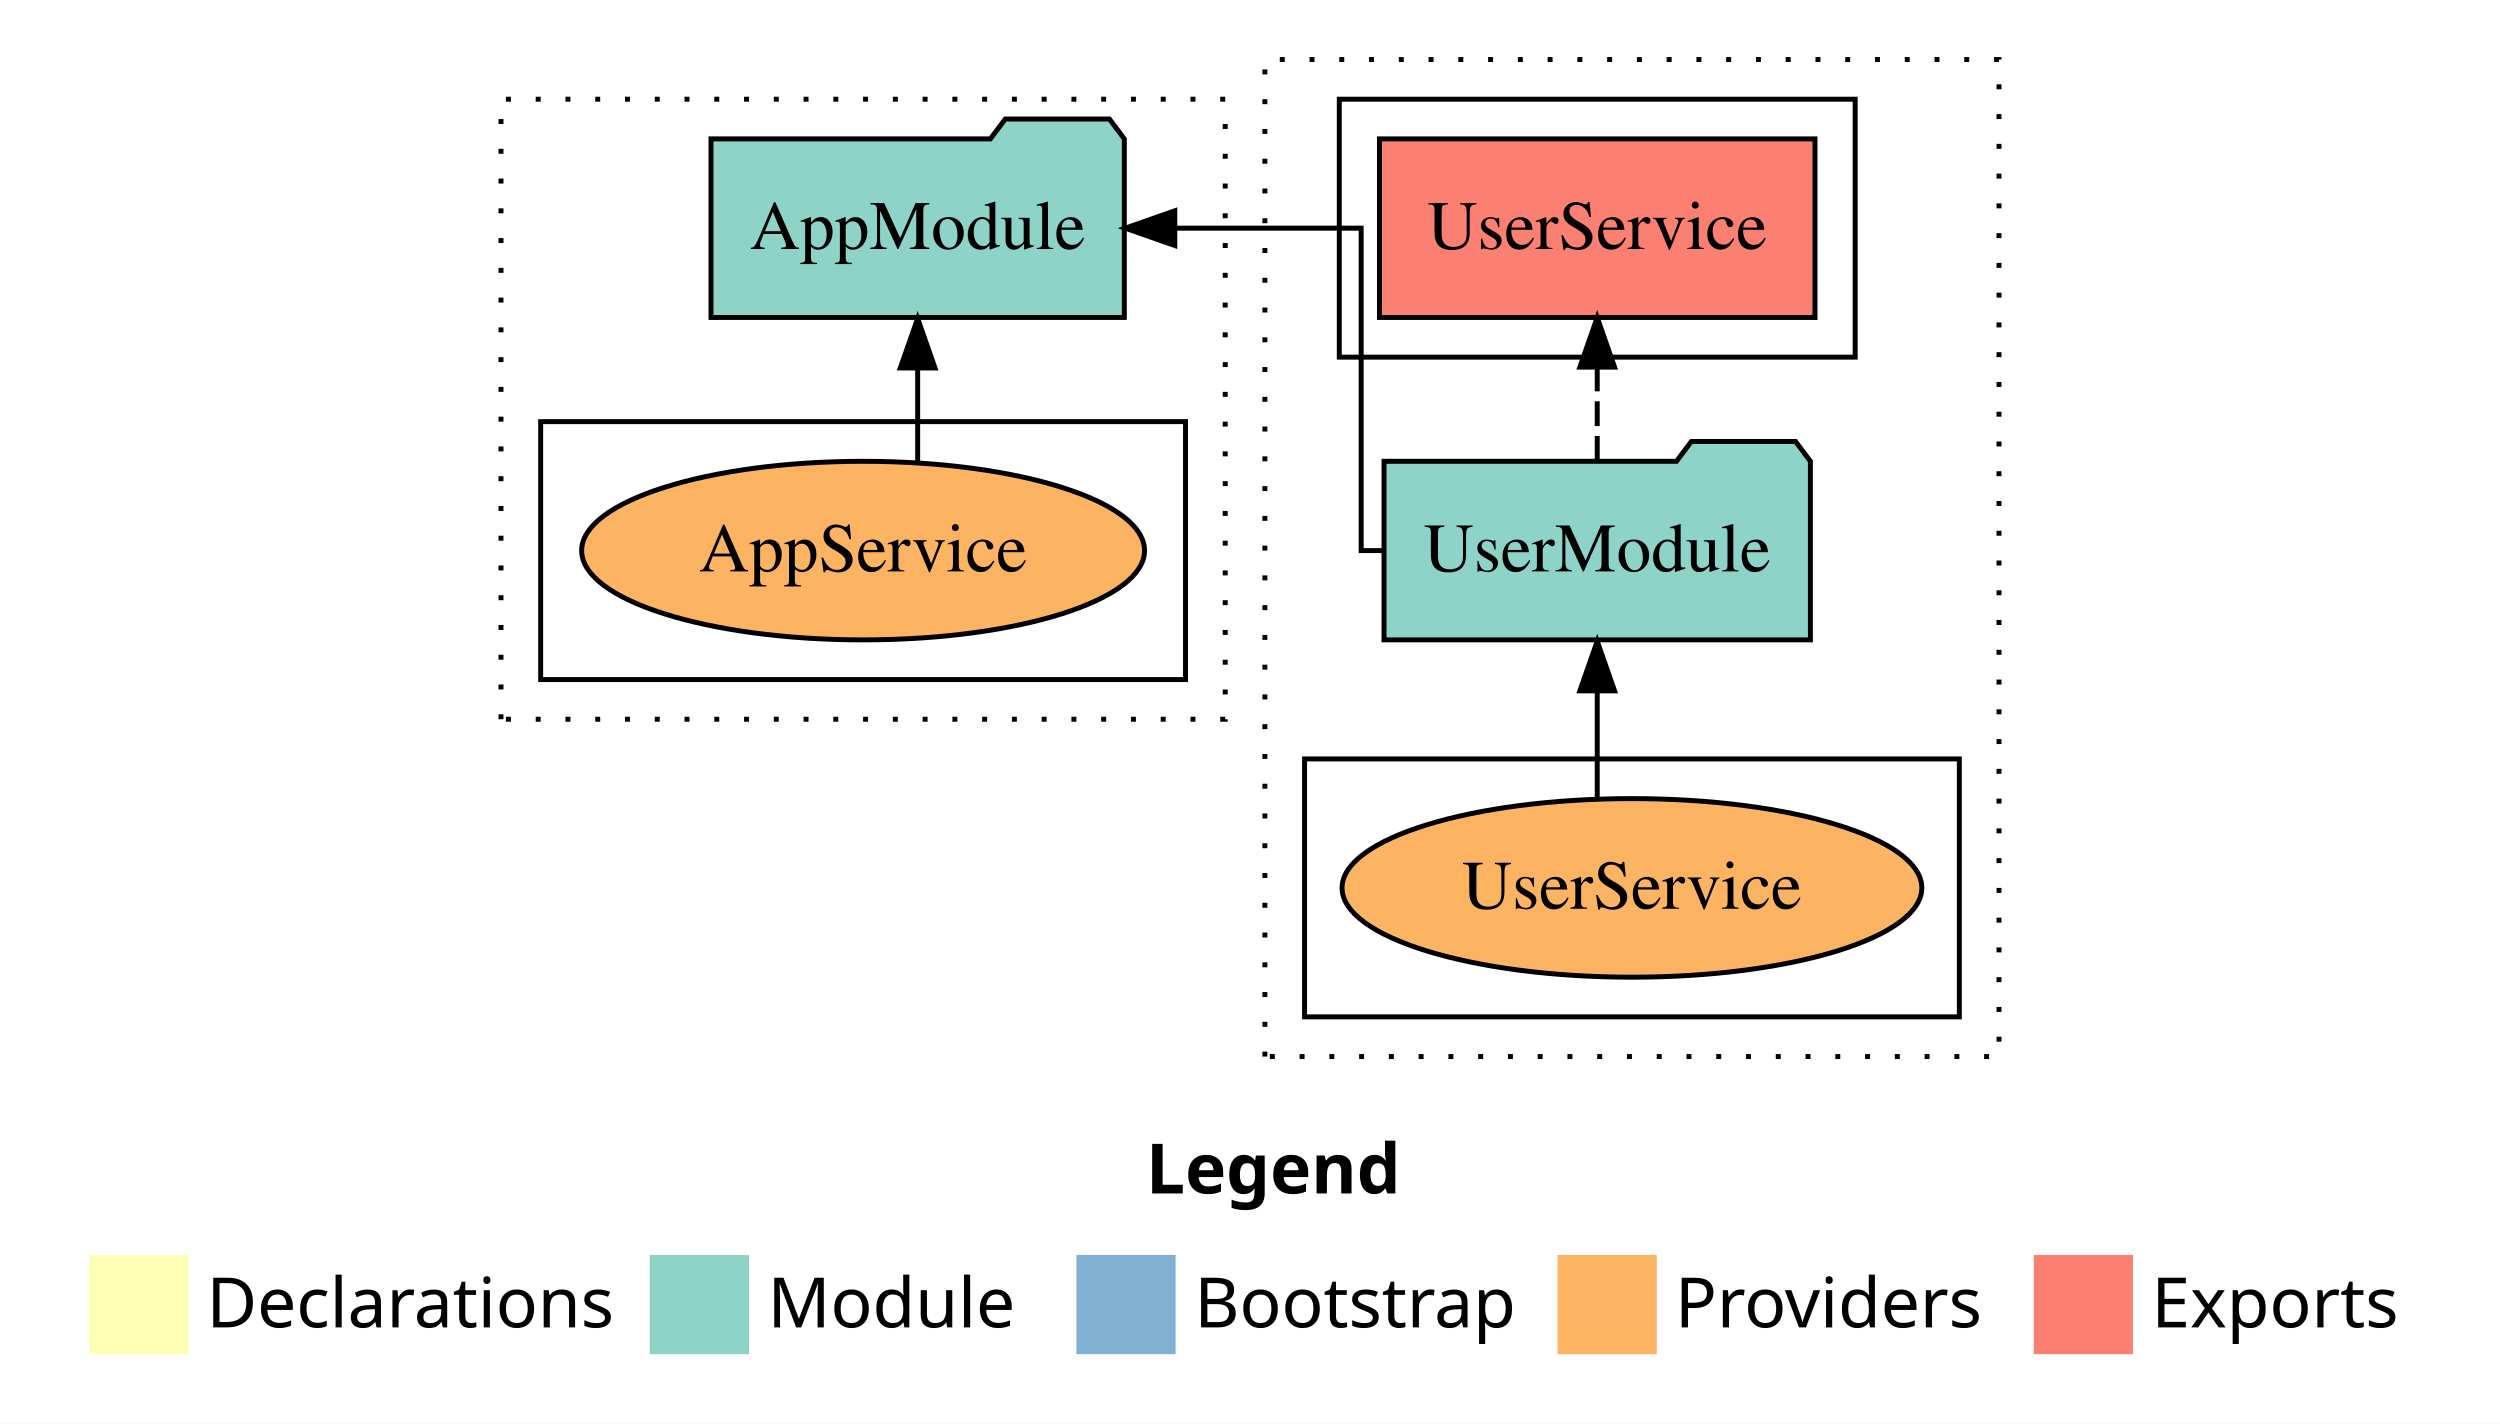
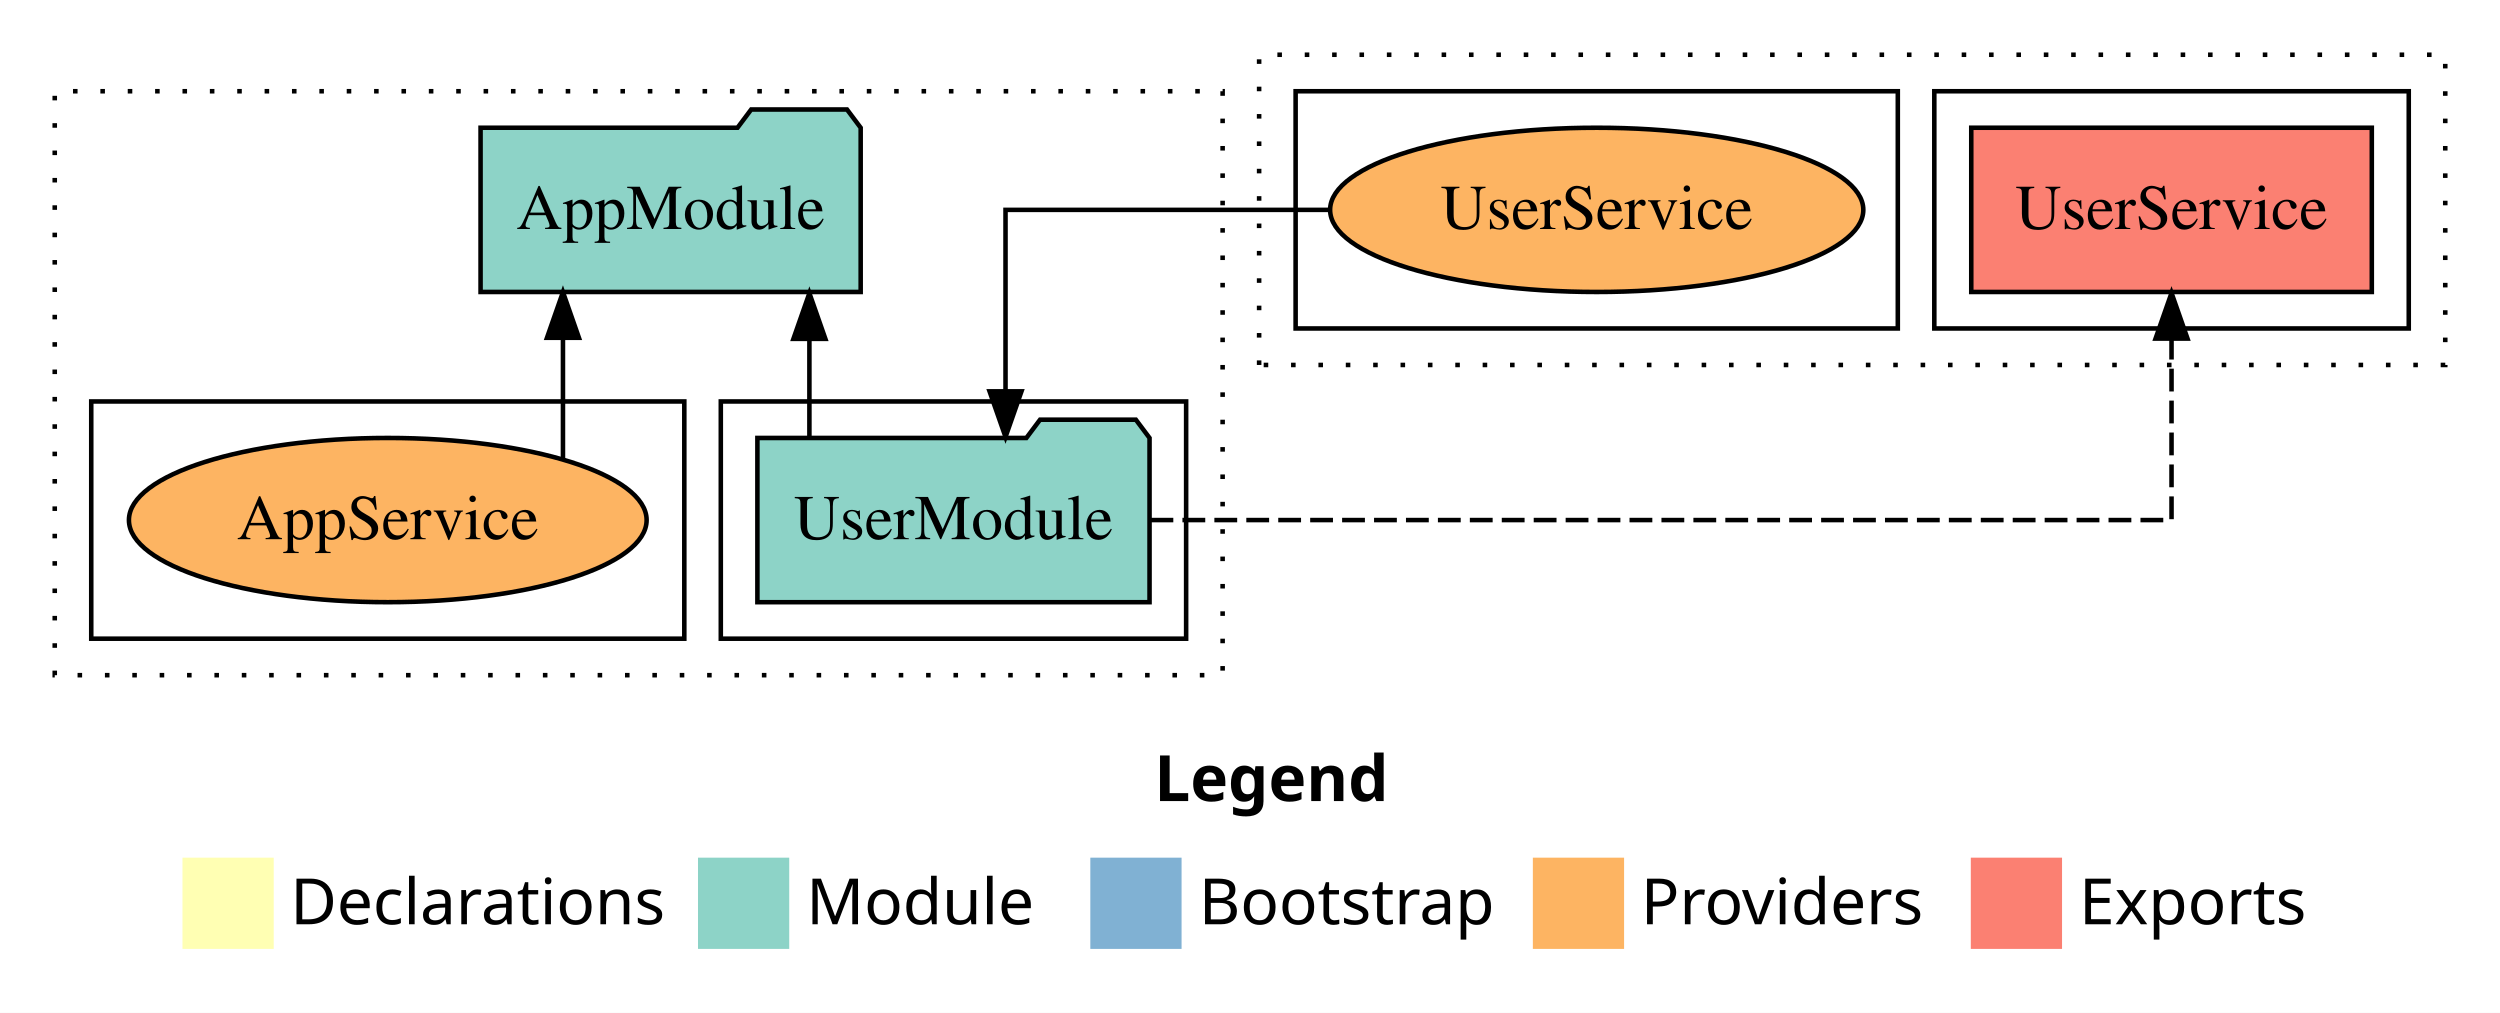
- <svg xmlns="http://www.w3.org/2000/svg" width="504pt" height="287pt" viewBox="0.00 0.00 504.00 287.00">
-   <g id="graph0" class="graph" transform="scale(1 1) rotate(0) translate(4 283)">
-     <polygon fill="white" stroke="transparent" points="-4,4 -4,-283 500,-283 500,4 -4,4" />
-     <text text-anchor="start" x="227.01" y="-42.4" font-family="sans-serif" font-weight="bold" font-size="14.00">Legend</text>
-     <polygon fill="#ffffb3" stroke="transparent" points="14,-10 14,-30 34,-30 34,-10 14,-10" />
-     <text text-anchor="start" x="37.63" y="-15.4" font-family="sans-serif" font-size="14.00">  Declarations</text>
-     <polygon fill="#8dd3c7" stroke="transparent" points="127,-10 127,-30 147,-30 147,-10 127,-10" />
-     <text text-anchor="start" x="150.73" y="-15.4" font-family="sans-serif" font-size="14.00">  Module</text>
-     <polygon fill="#80b1d3" stroke="transparent" points="213,-10 213,-30 233,-30 233,-10 213,-10" />
-     <text text-anchor="start" x="236.78" y="-15.4" font-family="sans-serif" font-size="14.00">  Bootstrap</text>
-     <polygon fill="#fdb462" stroke="transparent" points="310,-10 310,-30 330,-30 330,-10 310,-10" />
-     <text text-anchor="start" x="333.67" y="-15.4" font-family="sans-serif" font-size="14.00">  Providers</text>
-     <polygon fill="#fb8072" stroke="transparent" points="406,-10 406,-30 426,-30 426,-10 406,-10" />
-     <text text-anchor="start" x="429.73" y="-15.4" font-family="sans-serif" font-size="14.00">  Exports</text>
+ <svg xmlns="http://www.w3.org/2000/svg" width="548pt" height="222pt" viewBox="0.00 0.00 548.00 222.00">
+   <g id="graph0" class="graph" transform="scale(1 1) rotate(0) translate(4 218)">
+     <polygon fill="white" stroke="transparent" points="-4,4 -4,-218 544,-218 544,4 -4,4" />
+     <text text-anchor="start" x="249.01" y="-42.4" font-family="sans-serif" font-weight="bold" font-size="14.00">Legend</text>
+     <polygon fill="#ffffb3" stroke="transparent" points="36,-10 36,-30 56,-30 56,-10 36,-10" />
+     <text text-anchor="start" x="59.63" y="-15.4" font-family="sans-serif" font-size="14.00">  Declarations</text>
+     <polygon fill="#8dd3c7" stroke="transparent" points="149,-10 149,-30 169,-30 169,-10 149,-10" />
+     <text text-anchor="start" x="172.73" y="-15.4" font-family="sans-serif" font-size="14.00">  Module</text>
+     <polygon fill="#80b1d3" stroke="transparent" points="235,-10 235,-30 255,-30 255,-10 235,-10" />
+     <text text-anchor="start" x="258.78" y="-15.4" font-family="sans-serif" font-size="14.00">  Bootstrap</text>
+     <polygon fill="#fdb462" stroke="transparent" points="332,-10 332,-30 352,-30 352,-10 332,-10" />
+     <text text-anchor="start" x="355.67" y="-15.4" font-family="sans-serif" font-size="14.00">  Providers</text>
+     <polygon fill="#fb8072" stroke="transparent" points="428,-10 428,-30 448,-30 448,-10 428,-10" />
+     <text text-anchor="start" x="451.73" y="-15.4" font-family="sans-serif" font-size="14.00">  Exports</text>
+     <g id="clust1" class="cluster">
+       <polygon fill="none" stroke="black" stroke-dasharray="1,5" points="8,-70 8,-198 264,-198 264,-70 8,-70" />
+     </g>
+     <g id="clust3" class="cluster">
+       <polygon fill="none" stroke="black" points="154,-78 154,-130 256,-130 256,-78 154,-78" />
+     </g>
+     <g id="clust6" class="cluster">
+       <polygon fill="none" stroke="black" points="16,-78 16,-130 146,-130 146,-78 16,-78" />
+     </g>
    <g id="clust7" class="cluster">
-       <polygon fill="none" stroke="black" stroke-dasharray="1,5" points="251,-70 251,-271 399,-271 399,-70 251,-70" />
+       <polygon fill="none" stroke="black" stroke-dasharray="1,5" points="272,-138 272,-206 532,-206 532,-138 272,-138" />
    </g>
    <g id="clust10" class="cluster">
-       <polygon fill="none" stroke="black" points="266,-211 266,-263 370,-263 370,-211 266,-211" />
+       <polygon fill="none" stroke="black" points="420,-146 420,-198 524,-198 524,-146 420,-146" />
    </g>
    <g id="clust12" class="cluster">
-       <polygon fill="none" stroke="black" points="259,-78 259,-130 391,-130 391,-78 259,-78" />
-     </g>
-     <g id="clust1" class="cluster">
-       <polygon fill="none" stroke="black" stroke-dasharray="1,5" points="97,-138 97,-263 243,-263 243,-138 97,-138" />
-     </g>
-     <g id="clust6" class="cluster">
-       <polygon fill="none" stroke="black" points="105,-146 105,-198 235,-198 235,-146 105,-146" />
+       <polygon fill="none" stroke="black" points="280,-146 280,-198 412,-198 412,-146 280,-146" />
    </g>
    <g id="node1" class="node">
-       <polygon fill="#8dd3c7" stroke="black" points="360.98,-190 357.98,-194 336.98,-194 333.98,-190 275.02,-190 275.02,-154 360.98,-154 360.98,-190" />
-       <text text-anchor="middle" x="318" y="-167.8" font-family="Times,serif" font-size="14.00">UserModule</text>
+       <polygon fill="#8dd3c7" stroke="black" points="247.98,-122 244.98,-126 223.98,-126 220.98,-122 162.02,-122 162.02,-86 247.98,-86 247.98,-122" />
+       <text text-anchor="middle" x="205" y="-99.8" font-family="Times,serif" font-size="14.00">UserModule</text>
    </g>
    <g id="node2" class="node">
-       <polygon fill="#8dd3c7" stroke="black" points="222.66,-255 219.66,-259 198.66,-259 195.66,-255 139.34,-255 139.34,-219 222.66,-219 222.66,-255" />
-       <text text-anchor="middle" x="181" y="-232.8" font-family="Times,serif" font-size="14.00">AppModule</text>
+       <polygon fill="#8dd3c7" stroke="black" points="184.66,-190 181.66,-194 160.66,-194 157.66,-190 101.34,-190 101.34,-154 184.66,-154 184.66,-190" />
+       <text text-anchor="middle" x="143" y="-167.8" font-family="Times,serif" font-size="14.00">AppModule</text>
    </g>
    <g id="edge1" class="edge">
-       <path fill="none" stroke="black" d="M274.81,-172C272.09,-172 270.41,-172 270.41,-172 270.41,-172 270.41,-237 270.41,-237 270.41,-237 232.83,-237 232.83,-237" />
-       <polygon fill="black" stroke="black" points="232.83,-233.5 222.83,-237 232.83,-240.5 232.83,-233.5" />
+       <path fill="none" stroke="black" d="M173.42,-122.22C173.42,-122.22 173.42,-143.73 173.42,-143.73" />
+       <polygon fill="black" stroke="black" points="169.92,-143.73 173.42,-153.73 176.92,-143.73 169.92,-143.73" />
    </g>
    <g id="node4" class="node">
-       <polygon fill="#fb8072" stroke="black" points="361.9,-255 274.1,-255 274.1,-219 361.9,-219 361.9,-255" />
-       <text text-anchor="middle" x="318" y="-232.8" font-family="Times,serif" font-size="14.00">UserService </text>
+       <polygon fill="#fb8072" stroke="black" points="515.9,-190 428.1,-190 428.1,-154 515.9,-154 515.9,-190" />
+       <text text-anchor="middle" x="472" y="-167.8" font-family="Times,serif" font-size="14.00">UserService </text>
    </g>
    <g id="edge3" class="edge">
-       <path fill="none" stroke="black" stroke-dasharray="5,2" d="M318,-190.11C318,-190.11 318,-208.99 318,-208.99" />
-       <polygon fill="black" stroke="black" points="314.5,-208.99 318,-218.99 321.5,-208.99 314.5,-208.99" />
+       <path fill="none" stroke="black" stroke-dasharray="5,2" d="M248.19,-104C323.76,-104 472,-104 472,-104 472,-104 472,-143.78 472,-143.78" />
+       <polygon fill="black" stroke="black" points="468.5,-143.78 472,-153.78 475.5,-143.78 468.5,-143.78" />
    </g>
    <g id="node3" class="node">
-       <ellipse fill="#fdb462" stroke="black" cx="170" cy="-172" rx="56.74" ry="18" />
-       <text text-anchor="middle" x="170" y="-167.8" font-family="Times,serif" font-size="14.00">AppService</text>
+       <ellipse fill="#fdb462" stroke="black" cx="81" cy="-104" rx="56.74" ry="18" />
+       <text text-anchor="middle" x="81" y="-99.8" font-family="Times,serif" font-size="14.00">AppService</text>
    </g>
    <g id="edge2" class="edge">
-       <path fill="none" stroke="black" d="M181,-189.76C181,-189.76 181,-208.81 181,-208.81" />
-       <polygon fill="black" stroke="black" points="177.5,-208.81 181,-218.81 184.5,-208.81 177.5,-208.81" />
+       <path fill="none" stroke="black" d="M119.4,-117.43C119.4,-117.43 119.4,-143.96 119.4,-143.96" />
+       <polygon fill="black" stroke="black" points="115.9,-143.96 119.4,-153.96 122.9,-143.96 115.9,-143.96" />
    </g>
    <g id="node5" class="node">
-       <ellipse fill="#fdb462" stroke="black" cx="325" cy="-104" rx="58.44" ry="18" />
-       <text text-anchor="middle" x="325" y="-99.8" font-family="Times,serif" font-size="14.00">UserService</text>
+       <ellipse fill="#fdb462" stroke="black" cx="346" cy="-172" rx="58.44" ry="18" />
+       <text text-anchor="middle" x="346" y="-167.8" font-family="Times,serif" font-size="14.00">UserService</text>
    </g>
    <g id="edge4" class="edge">
-       <path fill="none" stroke="black" d="M318,-122.22C318,-122.22 318,-143.73 318,-143.73" />
-       <polygon fill="black" stroke="black" points="314.5,-143.73 318,-153.73 321.5,-143.73 314.5,-143.73" />
+       <path fill="none" stroke="black" d="M287.65,-172C253.25,-172 216.41,-172 216.41,-172 216.41,-172 216.41,-132.22 216.41,-132.22" />
+       <polygon fill="black" stroke="black" points="219.91,-132.22 216.41,-122.22 212.91,-132.22 219.91,-132.22" />
    </g>
  </g>
</svg>
